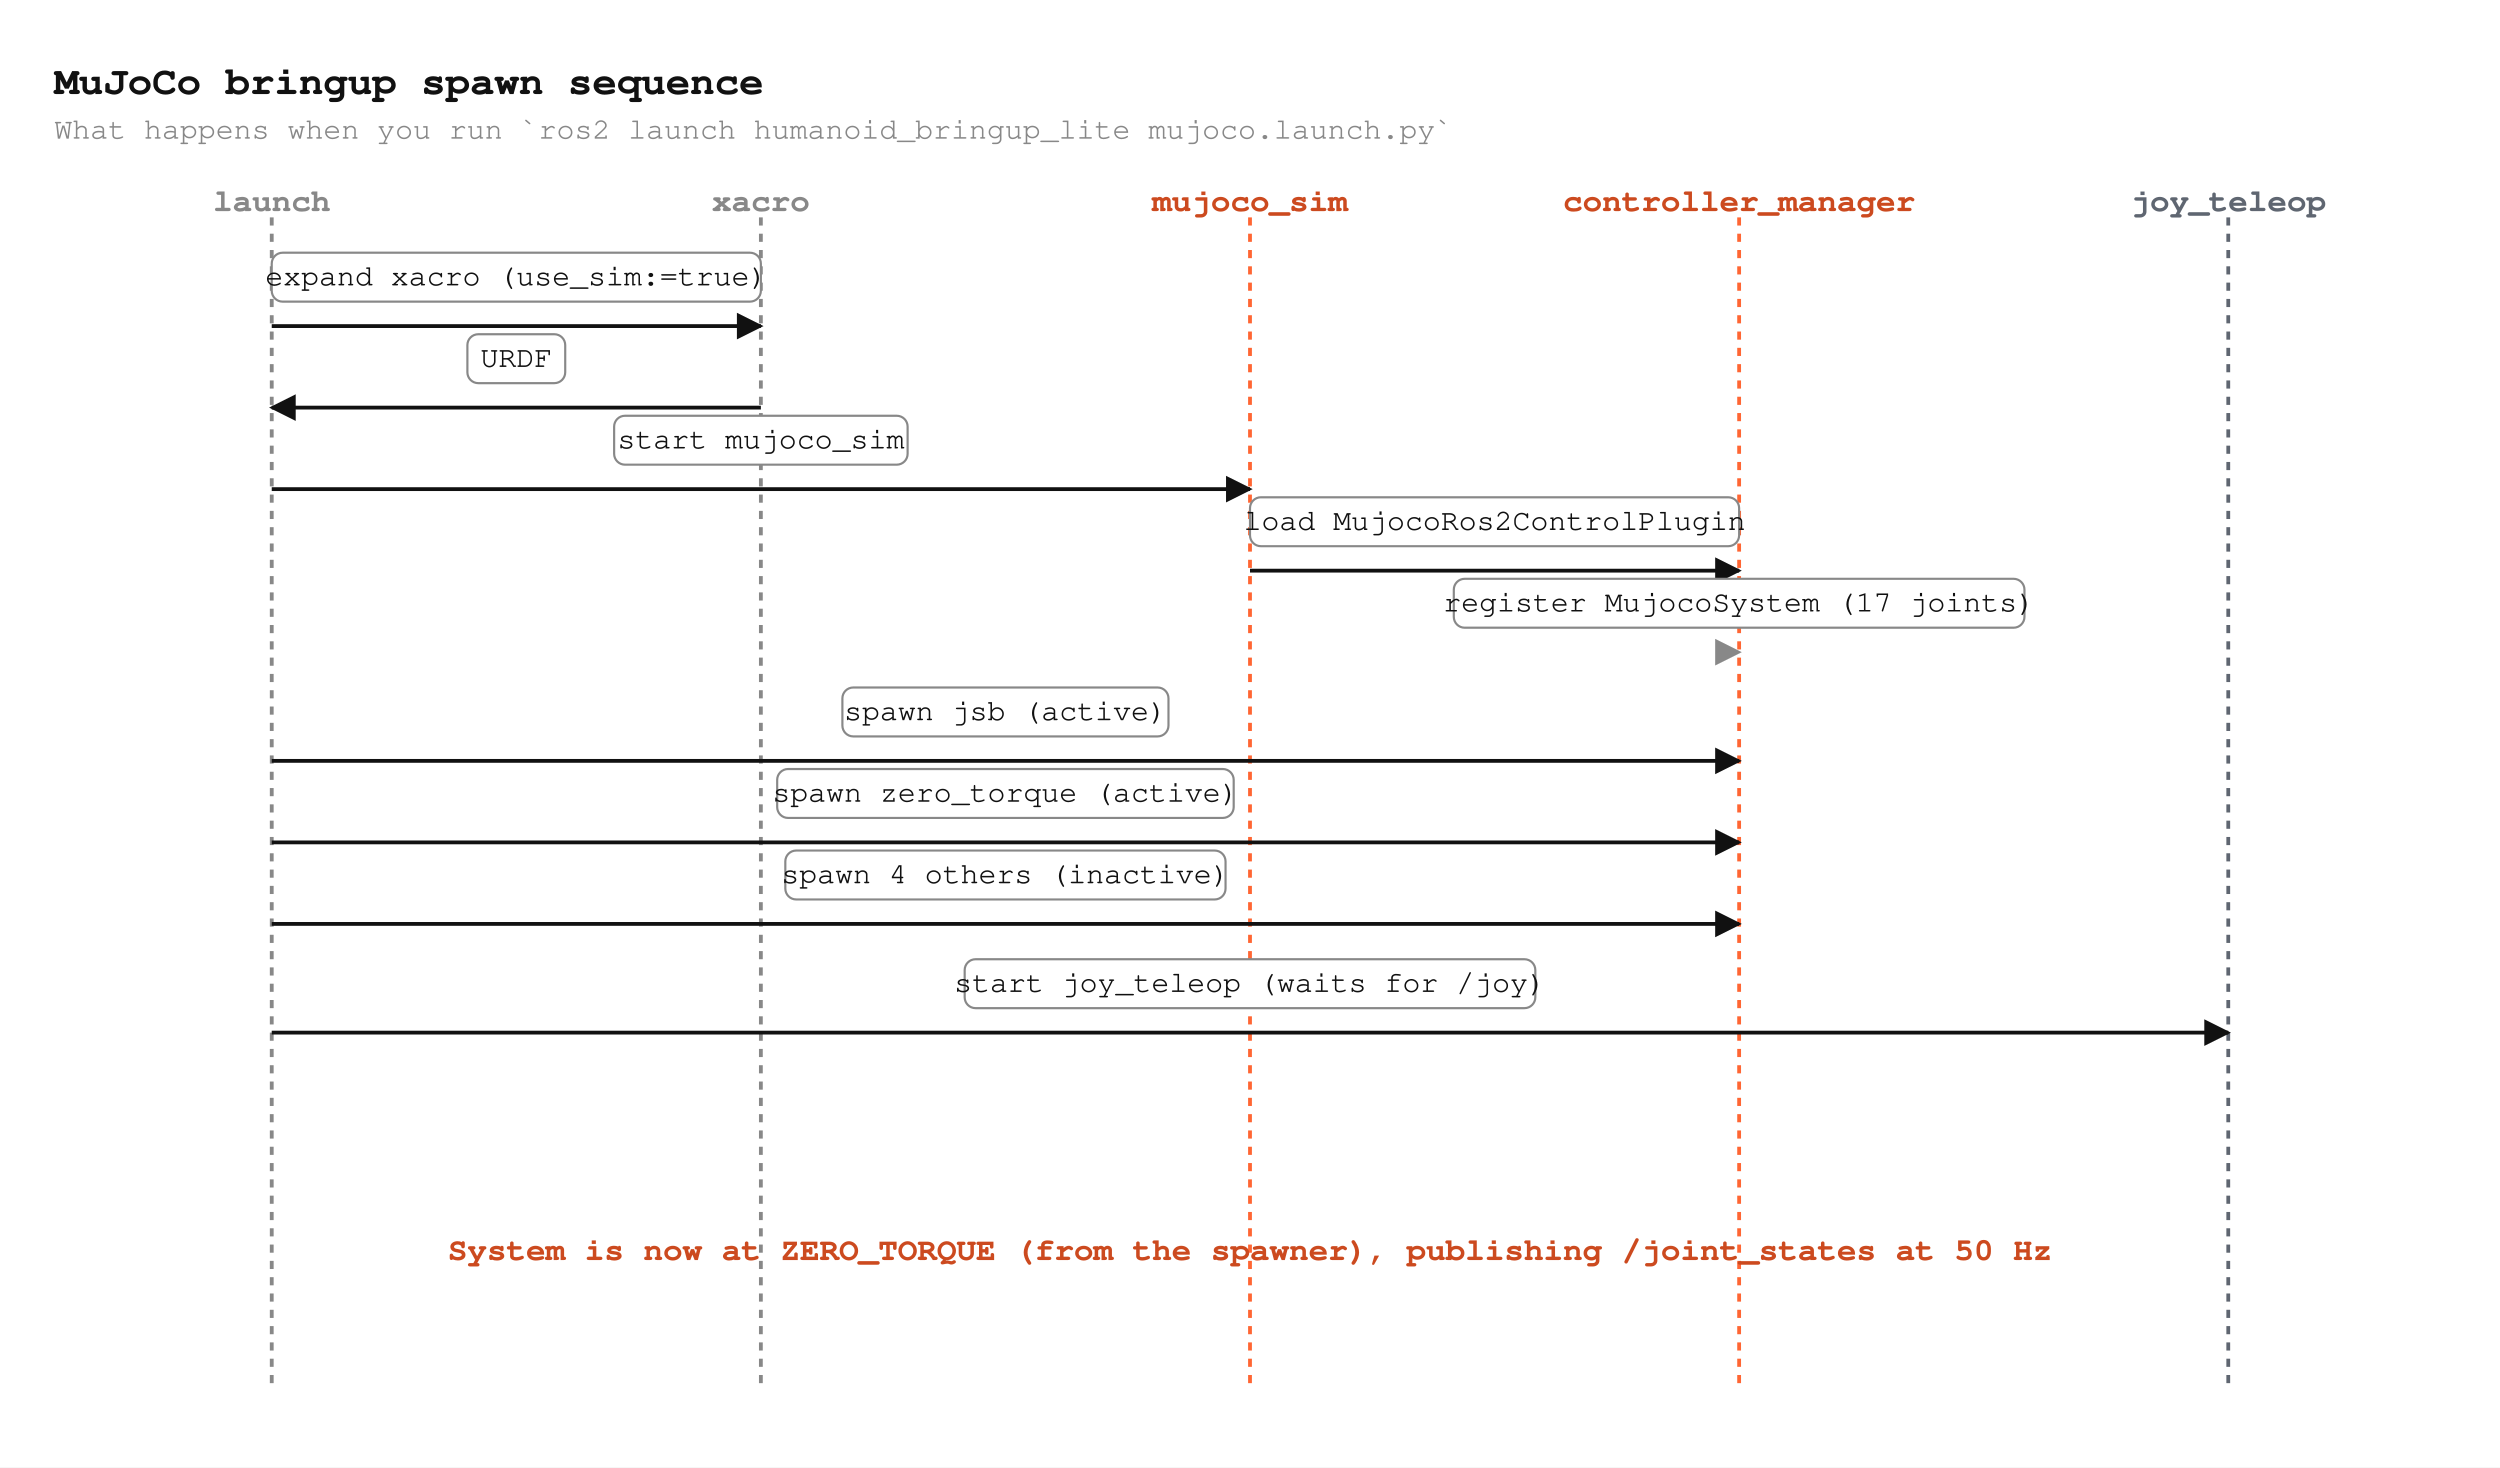
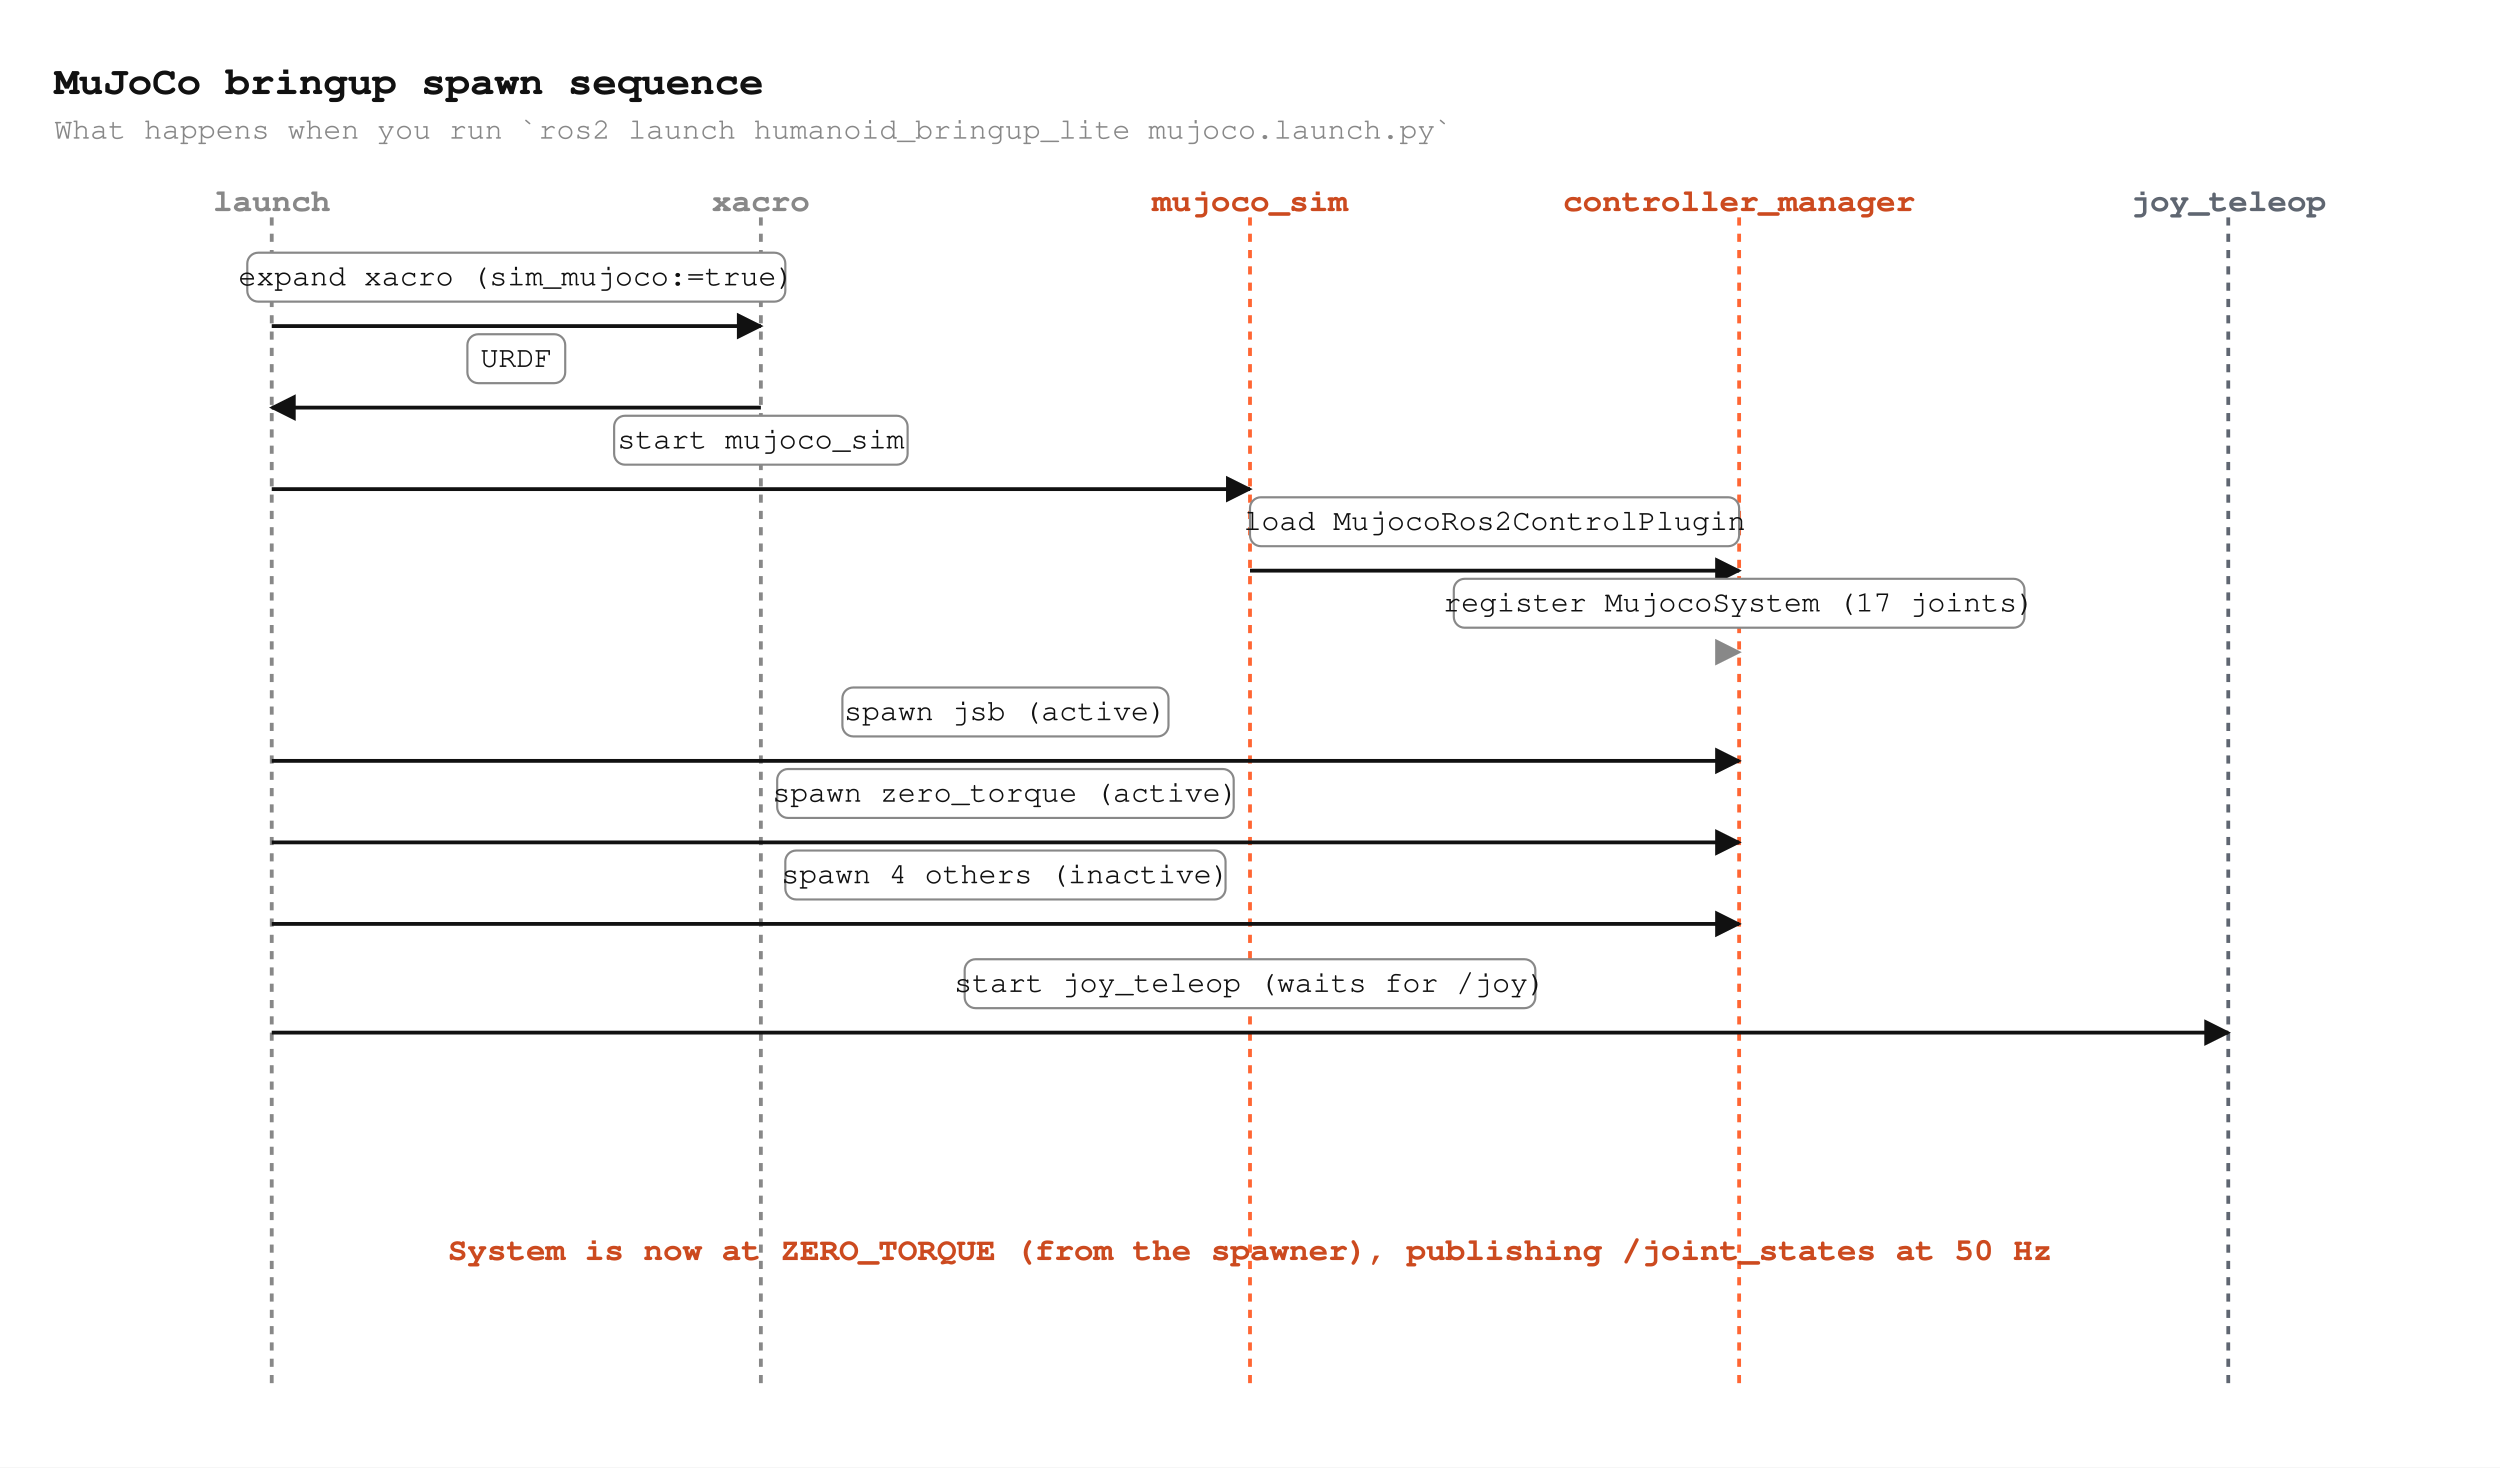
<svg xmlns="http://www.w3.org/2000/svg" viewBox="0 0 920 540" width="920" height="540" font-family="ui-monospace, Menlo, Consolas, Courier, monospace" font-size="13" fill="#111111" text-rendering="geometricPrecision">
  <defs>
    <marker id="arrow" viewBox="0 0 10 10" refX="9" refY="5" markerWidth="7" markerHeight="7" orient="auto-start-reverse">
      <path d="M 0 0 L 10 5 L 0 10 z" fill="#111111" />
    </marker>
    <marker id="arrow-grey" viewBox="0 0 10 10" refX="9" refY="5" markerWidth="7" markerHeight="7" orient="auto-start-reverse">
      <path d="M 0 0 L 10 5 L 0 10 z" fill="#888888" />
    </marker>
  </defs>
  <rect width="100%" height="100%" fill="white" />
  <text x="20" y="30" font-size="15" font-weight="700" text-anchor="start" fill="#111111" dominant-baseline="middle">MuJoCo bringup spawn sequence</text>
  <text x="20" y="48" font-size="11" font-weight="400" text-anchor="start" fill="#888888" dominant-baseline="middle">What happens when you run `ros2 launch humanoid_bringup_lite mujoco.launch.py`</text>
  <text x="100" y="74" font-size="12" font-weight="600" text-anchor="middle" fill="#888888" dominant-baseline="middle">launch</text>
  <line x1="100" y1="80" x2="100" y2="510" stroke="#888888" stroke-width="1.4" stroke-dasharray="3 3" />
  <text x="280" y="74" font-size="12" font-weight="600" text-anchor="middle" fill="#888888" dominant-baseline="middle">xacro</text>
  <line x1="280" y1="80" x2="280" y2="510" stroke="#888888" stroke-width="1.4" stroke-dasharray="3 3" />
  <text x="460" y="74" font-size="12" font-weight="600" text-anchor="middle" fill="#cc4a1f" dominant-baseline="middle">mujoco_sim</text>
  <line x1="460" y1="80" x2="460" y2="510" stroke="#ff6633" stroke-width="1.4" stroke-dasharray="3 3" />
  <text x="640" y="74" font-size="12" font-weight="600" text-anchor="middle" fill="#cc4a1f" dominant-baseline="middle">controller_manager</text>
  <line x1="640" y1="80" x2="640" y2="510" stroke="#ff6633" stroke-width="1.4" stroke-dasharray="3 3" />
  <text x="820" y="74" font-size="12" font-weight="600" text-anchor="middle" fill="#5f6671" dominant-baseline="middle">joy_teleop</text>
  <line x1="820" y1="80" x2="820" y2="510" stroke="#5f6671" stroke-width="1.4" stroke-dasharray="3 3" />
  <line x1="100" y1="120" x2="280" y2="120" stroke="#111111" stroke-width="1.4" marker-end="url(#arrow)" />
-   <rect x="100" y="93" width="180" height="18" rx="4" ry="4" fill="white" stroke="#888888" stroke-width="0.8" />
-   <text x="190" y="102" font-size="11" font-weight="400" text-anchor="middle" fill="#111111" dominant-baseline="middle">expand xacro (use_sim:=true)</text>
+   <rect x="91" y="93" width="198" height="18" rx="4" ry="4" fill="white" stroke="#888888" stroke-width="0.8" />
+   <text x="190" y="102" font-size="11" font-weight="400" text-anchor="middle" fill="#111111" dominant-baseline="middle">expand xacro (sim_mujoco:=true)</text>
  <line x1="280" y1="150" x2="100" y2="150" stroke="#111111" stroke-width="1.4" marker-end="url(#arrow)" />
  <rect x="172" y="123" width="36" height="18" rx="4" ry="4" fill="white" stroke="#888888" stroke-width="0.8" />
  <text x="190" y="132" font-size="11" font-weight="400" text-anchor="middle" fill="#111111" dominant-baseline="middle">URDF</text>
  <line x1="100" y1="180" x2="460" y2="180" stroke="#111111" stroke-width="1.4" marker-end="url(#arrow)" />
  <rect x="226" y="153" width="108" height="18" rx="4" ry="4" fill="white" stroke="#888888" stroke-width="0.8" />
  <text x="280" y="162" font-size="11" font-weight="400" text-anchor="middle" fill="#111111" dominant-baseline="middle">start mujoco_sim</text>
  <line x1="460" y1="210" x2="640" y2="210" stroke="#111111" stroke-width="1.4" marker-end="url(#arrow)" />
  <rect x="460" y="183" width="180" height="18" rx="4" ry="4" fill="white" stroke="#888888" stroke-width="0.8" />
  <text x="550" y="192" font-size="11" font-weight="400" text-anchor="middle" fill="#111111" dominant-baseline="middle">load MujocoRos2ControlPlugin</text>
  <line x1="640" y1="240" x2="640" y2="240" stroke="#888888" stroke-width="1.4" marker-end="url(#arrow-grey)" />
  <rect x="535" y="213" width="210" height="18" rx="4" ry="4" fill="white" stroke="#888888" stroke-width="0.8" />
  <text x="640" y="222" font-size="11" font-weight="400" text-anchor="middle" fill="#111111" dominant-baseline="middle">register MujocoSystem (17 joints)</text>
  <line x1="100" y1="280" x2="640" y2="280" stroke="#111111" stroke-width="1.4" marker-end="url(#arrow)" />
  <rect x="310" y="253" width="120" height="18" rx="4" ry="4" fill="white" stroke="#888888" stroke-width="0.8" />
  <text x="370" y="262" font-size="11" font-weight="400" text-anchor="middle" fill="#111111" dominant-baseline="middle">spawn jsb (active)</text>
  <line x1="100" y1="310" x2="640" y2="310" stroke="#111111" stroke-width="1.4" marker-end="url(#arrow)" />
  <rect x="286" y="283" width="168" height="18" rx="4" ry="4" fill="white" stroke="#888888" stroke-width="0.8" />
  <text x="370" y="292" font-size="11" font-weight="400" text-anchor="middle" fill="#111111" dominant-baseline="middle">spawn zero_torque (active)</text>
  <line x1="100" y1="340" x2="640" y2="340" stroke="#111111" stroke-width="1.4" marker-end="url(#arrow)" />
  <rect x="289" y="313" width="162" height="18" rx="4" ry="4" fill="white" stroke="#888888" stroke-width="0.8" />
  <text x="370" y="322" font-size="11" font-weight="400" text-anchor="middle" fill="#111111" dominant-baseline="middle">spawn 4 others (inactive)</text>
  <line x1="100" y1="380" x2="820" y2="380" stroke="#111111" stroke-width="1.4" marker-end="url(#arrow)" />
  <rect x="355" y="353" width="210" height="18" rx="4" ry="4" fill="white" stroke="#888888" stroke-width="0.8" />
  <text x="460" y="362" font-size="11" font-weight="400" text-anchor="middle" fill="#111111" dominant-baseline="middle">start joy_teleop (waits for /joy)</text>
  <text x="460" y="460" font-size="12" font-weight="600" text-anchor="middle" fill="#cc4a1f" dominant-baseline="middle">System is now at ZERO_TORQUE (from the spawner), publishing /joint_states at 50 Hz</text>
</svg>
